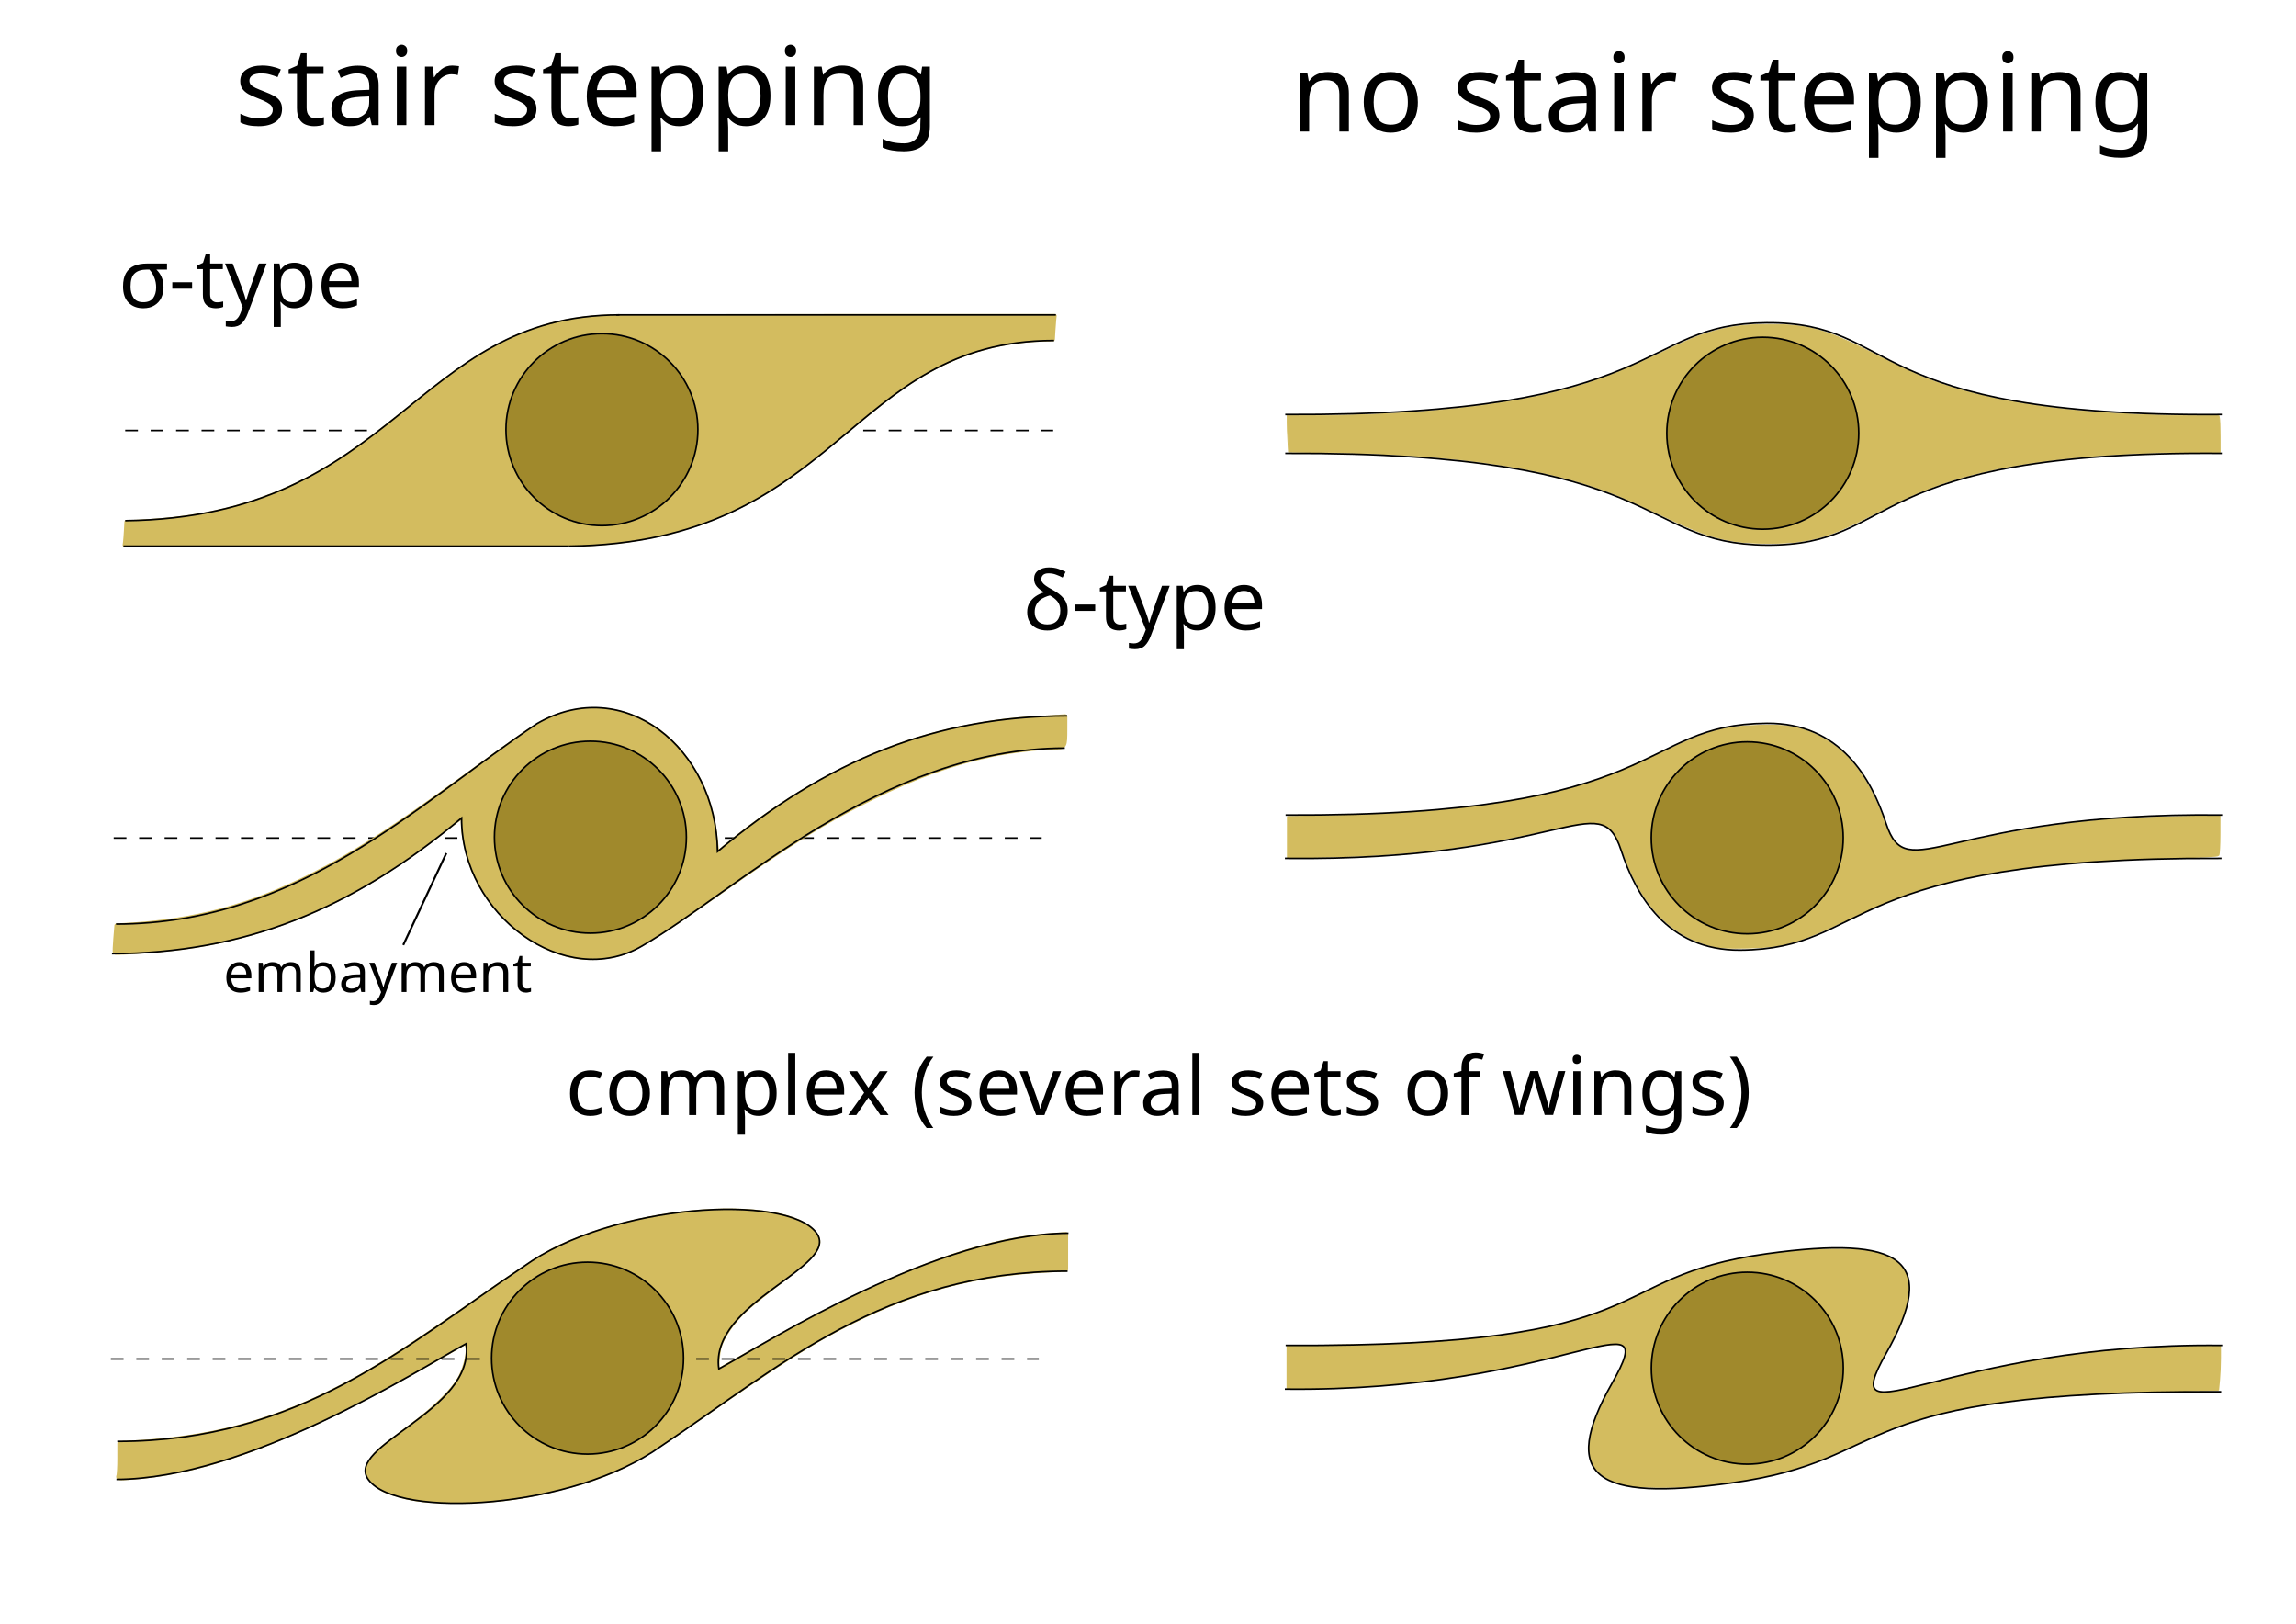
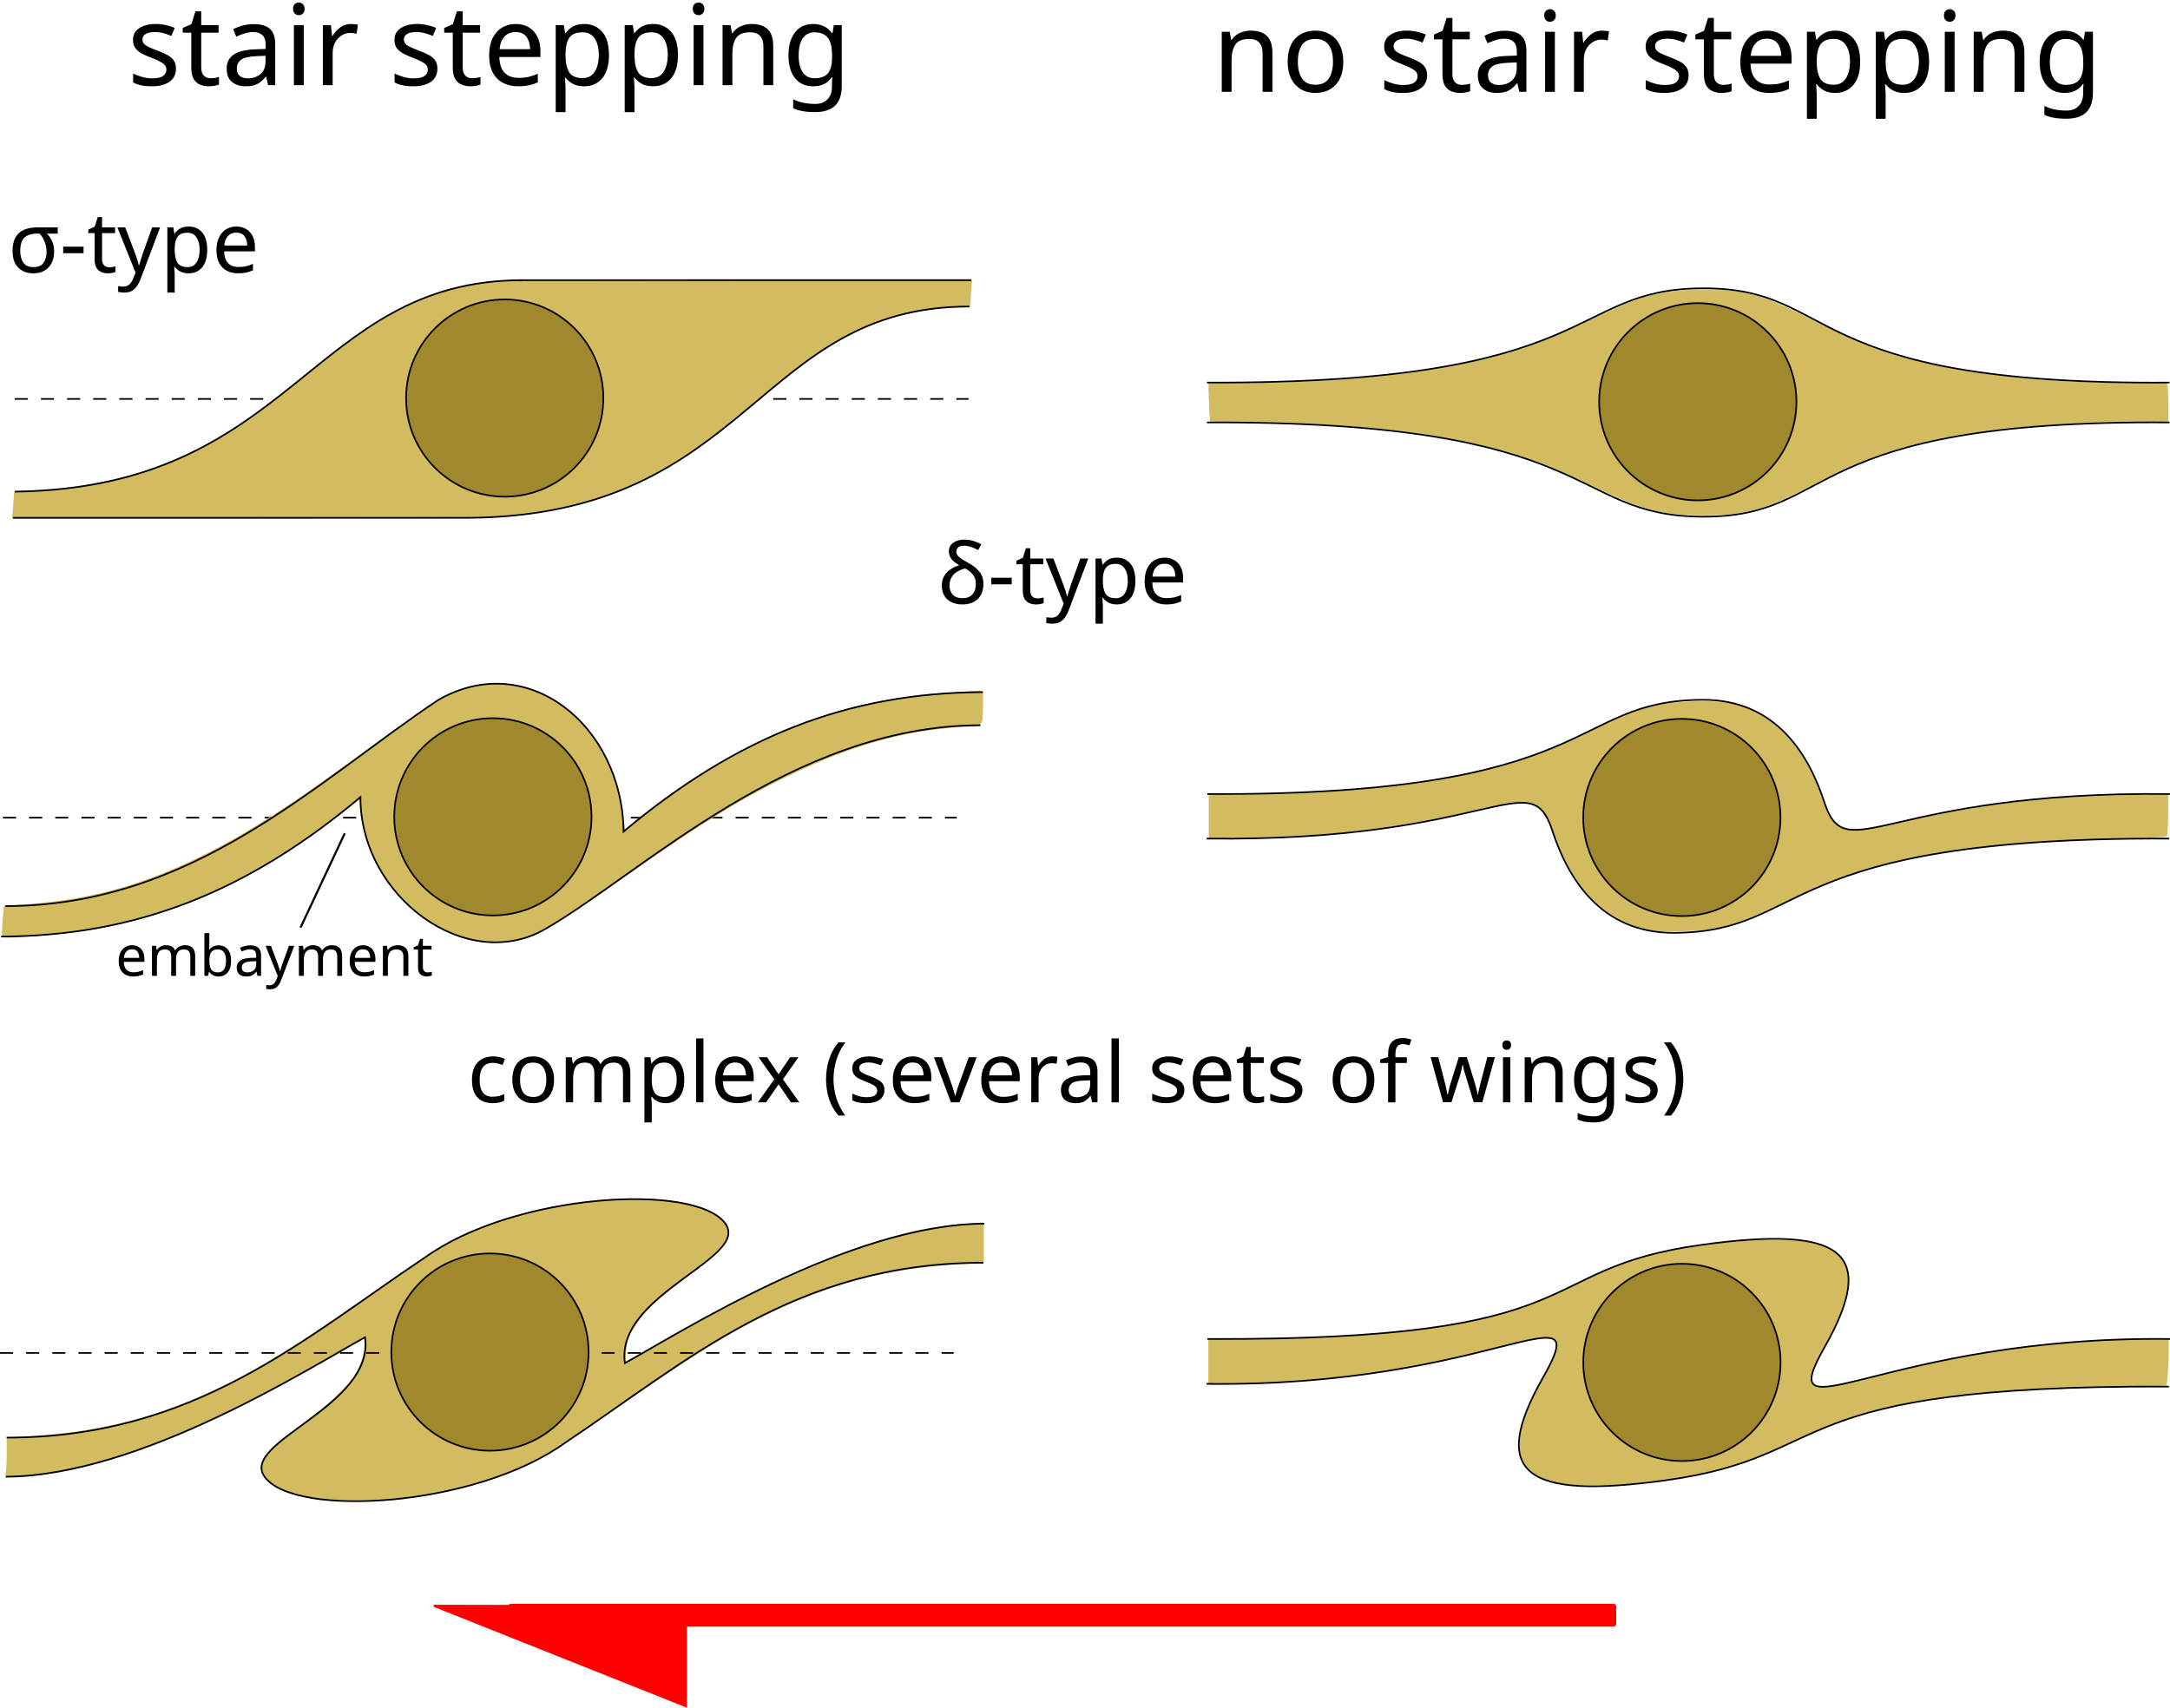
- <svg xmlns="http://www.w3.org/2000/svg" width="297mm" height="210mm" viewBox="0 0 297 210" version="1.1" id="svg21812">
+ <svg xmlns="http://www.w3.org/2000/svg" width="273.12mm" height="214.967mm" viewBox="0 0 273.12 214.967" version="1.1" id="svg21812">
  <defs id="defs21809" />
-   <g id="layer1" style="display:inline">
+   <g id="layer1" style="display:inline" transform="translate(-14.33754,-5.457271)">
    <g id="g42805" transform="translate(-0.3117972,12.17084)">
      <path style="display:inline;fill:none;stroke:#000000;stroke-width:0.206;stroke-linecap:butt;stroke-linejoin:miter;stroke-miterlimit:4;stroke-dasharray:1.646, 1.646;stroke-dashoffset:0;stroke-opacity:1" d="M 16.508,43.503 H 136.548" id="path24305" />
      <g id="g23093" transform="matrix(0.7778387,0,0,0.7778387,45.09013,4.026325)">
        <g id="g24270">
          <path style="display:inline;fill:#d3bc5f;stroke:#d3bc5f;stroke-width:2.255;stroke-linejoin:round;stroke-miterlimit:4;stroke-dasharray:none" d="m 51.753,282.651 c 0.142,-1.063 0.394,-4.336 0.561,-7.274 l 0.303,-5.342 1.423,-0.002 c 0.783,-10e-4 5.31,-0.209 10.06,-0.462 49.2,-2.62 87.892,-15.137 126.38,-40.884 11.619,-7.772 18.839,-13.247 42.278,-32.056 28.657,-22.996 41.765,-31.937 58.984,-40.233 19.732,-9.507 38.664,-14.232 61.978,-15.471 4.788,-0.254 64.699,-0.437 145.375,-0.444 l 137.23,-0.011 -0.266,2.387 c -0.146,1.313 -0.399,4.658 -0.561,7.434 l -0.295,5.047 -7.788,0.272 c -32.224,1.125 -60.53,11.159 -89.162,31.605 -8.158,5.826 -15.725,11.808 -30.876,24.412 -22.692,18.877 -32.562,26.566 -43.452,33.851 -35.887,24.005 -73.033,35.964 -119.982,38.627 -5.492,0.311 -57.294,0.475 -150.412,0.475 H 51.494 Z m 309.432,-9.673 c 22.3,-3.566 41.123,-19.202 48.588,-40.362 2.523,-7.151 3.385,-12.382 3.385,-20.543 0,-10.37 -1.515,-17.205 -5.884,-26.548 -7.564,-16.177 -22.837,-28.847 -39.982,-33.171 -6.282,-1.584 -10.758,-2.015 -18.089,-1.743 -12.389,0.461 -21.676,3.422 -31.731,10.116 -20.899,13.913 -31.153,38.621 -26.307,63.393 3.994,20.418 18.206,37.457 37.707,45.209 10.069,4.003 21.809,5.328 32.313,3.649 z" id="path23375" transform="matrix(0.2645833,0,0,0.2645833,-50.50201,-5.488483)" />
          <path style="display:inline;fill:none;stroke:#000000;stroke-width:0.265;stroke-linecap:butt;stroke-linejoin:miter;stroke-miterlimit:4;stroke-dasharray:none;stroke-opacity:1" d="M -36.742,65.757 C 8.569,65.158 10.979,31.534 45.45,31.534" id="path23252" />
          <path style="display:inline;fill:none;stroke:#000000;stroke-width:0.265;stroke-linecap:butt;stroke-linejoin:miter;stroke-miterlimit:4;stroke-dasharray:none;stroke-opacity:1" d="M 37.077,69.99 C 82.388,69.392 83.253,35.795 117.724,35.795" id="path23254" />
          <path style="display:inline;fill:none;stroke:#000000;stroke-width:0.265;stroke-linecap:butt;stroke-linejoin:miter;stroke-miterlimit:4;stroke-dasharray:none;stroke-opacity:1" d="m 44.921,31.534 h 73.104" id="path23256" />
          <path style="display:inline;fill:none;stroke:#000000;stroke-width:0.265;stroke-linecap:butt;stroke-linejoin:miter;stroke-miterlimit:4;stroke-dasharray:none;stroke-opacity:1" d="M 37.077,69.99 H -37.035" id="path23258" />
          <circle style="fill:#a0892c;stroke:#000000;stroke-width:0.265;stroke-linejoin:round;stroke-miterlimit:4;stroke-dasharray:none" id="path21895" cx="42.533" cy="50.613" r="15.96" />
        </g>
      </g>
    </g>
    <g id="g24420" transform="translate(48.26476,74.30183)" />
  </g>
-   <g id="layer4" style="display:inline">
+   <g id="layer4" style="display:inline" transform="translate(-14.33754,-5.457271)">
    <g id="g42813" transform="translate(-0.1859186)">
      <g id="g32501" transform="matrix(0.7778387,0,0,0.7778387,5.932628,11.11421)">
        <path style="fill:none;stroke:#000000;stroke-width:0.265;stroke-linecap:butt;stroke-linejoin:miter;stroke-miterlimit:4;stroke-dasharray:2.117, 2.117;stroke-dashoffset:0;stroke-opacity:1" d="M 11.519,125.053 H 165.845" id="path24406" />
        <path style="display:inline;fill:#d3bc5f;fill-opacity:1;stroke:#d3bc5f;stroke-width:2.983;stroke-linejoin:round;stroke-miterlimit:4;stroke-dasharray:none;stroke-dashoffset:0" d="m 336.096,547.323 c -27.906,-3.847 -55.088,-26.304 -66.581,-55.007 -3.354,-8.376 -6.269,-21.54 -6.286,-28.39 -0.006,-2.625 -0.319,-4.767 -0.694,-4.76 -0.375,0.008 -5.592,3.908 -11.592,8.667 -52.314,41.492 -103.564,64.769 -160.936,73.095 -12.206,1.771 -44.74,4.253 -45.521,3.472 -0.206,-0.206 -0.071,-4.027 0.3,-8.489 l 0.675,-8.114 4.091,-0.215 c 44.909,-2.36 79.552,-11.629 120.016,-32.113 25.552,-12.935 50.408,-29.001 94.103,-60.826 36.458,-26.554 45.464,-32.681 53.57,-36.451 29.472,-13.704 63.57,-4.44 84.398,22.929 11.789,15.491 17.63,30.696 20.089,52.293 l 1.054,9.262 5.455,-4.536 c 38.058,-31.648 81.505,-55.777 122.637,-68.107 21.228,-6.364 47.884,-11.172 67.843,-12.239 5.251,-0.281 12.513,-0.723 16.138,-0.982 l 6.592,-0.472 -0.012,7.539 c -0.019,11.66 -10e-4,11.63 -7.146,11.63 -8.15,0 -27.19,2.289 -38.557,4.635 -24.488,5.054 -47.939,13.482 -75.665,27.192 -29.615,14.644 -50.161,27.413 -97.317,60.483 -40.207,28.196 -51.861,35.258 -62.783,38.043 -7.217,1.84 -16.848,2.43 -23.873,1.461 z" id="path31641" transform="scale(0.2645833)" />
        <path style="display:inline;fill:none;stroke:#000000;stroke-width:0.265;stroke-linecap:butt;stroke-linejoin:miter;stroke-miterlimit:4;stroke-dasharray:none;stroke-opacity:1" d="m -37.035,69.99 c 21.84,-0.093 39.851,-7.221 58.14,-22.568 -0.04,16.181 17.285,28.777 30.025,21.278 15.407,-8.895 39.849,-32.905 70.295,-32.905" id="path24416" transform="translate(48.26476,74.30183)" />
        <circle style="display:inline;fill:#a0892c;stroke:#000000;stroke-width:0.265;stroke-linejoin:round;stroke-miterlimit:4;stroke-dasharray:none" id="circle24418" cx="42.533" cy="50.613" r="15.96" transform="translate(48.26476,74.30183)" />
        <path style="display:inline;fill:none;stroke:#000000;stroke-width:0.265;stroke-linecap:butt;stroke-linejoin:miter;stroke-miterlimit:4;stroke-dasharray:none;stroke-opacity:1" d="M 121.819,30.435 C 99.978,30.527 81.967,37.656 63.679,53.003 63.456,35.715 48.012,23.422 33.654,31.725 14.01,44.862 -5.913,65.06 -36.359,65.06" id="path27092" transform="translate(48.26476,74.30183)" />
      </g>
    </g>
    <g id="g42837" transform="translate(0.04196108)">
      <path style="display:inline;fill:#d3bc5f;fill-opacity:1;stroke:#d3bc5f;stroke-width:0.614;stroke-linejoin:round;stroke-miterlimit:4;stroke-dasharray:none;stroke-dashoffset:0" d="m 53.886,193.874 c -1.753,-0.272 -3.85,-0.913 -4.701,-1.436 -0.893,-0.549 -1.744,-1.605 -1.744,-2.166 0,-0.744 0.798,-1.953 1.907,-2.89 0.546,-0.462 2.172,-1.711 3.613,-2.776 3.348,-2.476 5.8,-4.906 6.611,-6.553 0.709,-1.439 1.097,-3.261 0.852,-3.995 l -0.169,-0.507 -4.302,2.454 c -17.479,9.969 -28.711,14.31 -38.996,15.071 -1.62,0.12 -1.751,0.104 -1.637,-0.192 0.068,-0.177 0.124,-1.191 0.124,-2.253 v -1.931 l 2.199,-0.125 c 9.305,-0.53 16.69,-2.419 24.757,-6.332 4.965,-2.408 9.19,-5.031 18.139,-11.26 9.664,-6.726 10.548,-7.263 14.492,-8.806 9.523,-3.724 22.47,-4.705 28.235,-2.14 1.161,0.517 2.311,1.555 2.457,2.219 0.278,1.265 -0.727,2.384 -5.086,5.665 -1.79,1.347 -3.828,3.007 -4.531,3.689 -1.484,1.441 -2.709,3.25 -3.105,4.582 -0.255,0.859 -0.394,3.114 -0.192,3.114 0.047,0 2.131,-1.166 4.631,-2.592 17.176,-9.794 28.788,-14.294 38.528,-14.932 l 1.85,-0.121 v 2.246 2.246 l -2.573,0.133 c -9.214,0.475 -16.766,2.478 -25.173,6.676 -5.158,2.576 -8.935,4.971 -20.437,12.963 -5.869,4.078 -8.293,5.501 -11.496,6.754 -3.72,1.454 -8.719,2.66 -13.214,3.185 -2.901,0.339 -8.891,0.346 -11.04,0.012 z" id="path34318" />
      <path style="display:inline;fill:none;stroke:#000000;stroke-width:0.206;stroke-linecap:butt;stroke-linejoin:miter;stroke-miterlimit:4;stroke-dasharray:1.646, 1.646;stroke-dashoffset:0;stroke-opacity:1" d="M 14.296,175.762 H 134.336" id="path32562" />
      <g id="g32572" transform="matrix(0.7778387,0,0,0.7778387,5.335527,78.491)">
        <circle style="display:inline;fill:#a0892c;stroke:#000000;stroke-width:0.265;stroke-linejoin:round;stroke-miterlimit:4;stroke-dasharray:none" id="circle32568" cx="42.533" cy="50.613" r="15.96" transform="translate(48.26476,74.30183)" />
        <path style="display:inline;fill:none;stroke:#000000;stroke-width:0.265;stroke-linecap:butt;stroke-linejoin:miter;stroke-miterlimit:4;stroke-dasharray:none;stroke-opacity:1" d="m 12.449,145.08 c 21.84,-0.093 49.588,-17.892 58.14,-22.568 1.6,11.237 -20.45,16.956 -16.216,22.637 4.909,6.586 34.07,4.904 48.639,-5.588 19.644,-13.137 37.169,-29.105 67.615,-29.105" id="path33616" />
        <path style="display:inline;fill:none;stroke:#000000;stroke-width:0.265;stroke-linecap:butt;stroke-linejoin:miter;stroke-miterlimit:4;stroke-dasharray:none;stroke-opacity:1" d="m 170.77,104.135 c -21.84,0.093 -49.588,17.892 -58.14,22.568 -1.6,-11.237 20.45,-16.956 16.216,-22.637 -4.909,-6.586 -34.07,-4.904 -48.639,5.588 -19.644,13.137 -37.169,29.105 -67.615,29.105" id="path33911" />
      </g>
    </g>
    <g id="g42794" transform="translate(0.9339146,12.17084)">
      <path style="display:inline;fill:#d3bc5f;fill-opacity:1;stroke:#d3bc5f;stroke-width:0.115;stroke-linejoin:round;stroke-miterlimit:4;stroke-dasharray:none;stroke-dashoffset:0" d="m 223.793,57.892 c -3.001,-0.405 -4.802,-1.034 -9.99,-3.49 -2.11,-0.999 -4.581,-2.116 -5.491,-2.483 -8.796,-3.545 -20.503,-5.304 -36.929,-5.546 l -5.637,-0.083 -0.085,-1.468 c -0.046,-0.808 -0.085,-1.87 -0.085,-2.361 l -6.1e-4,-0.893 3.672,-8.56e-4 c 11.87,-0.003 23.194,-1.114 31.102,-3.053 4.537,-1.112 7.727,-2.297 13.322,-4.95 3.999,-1.896 4.592,-2.15 6.285,-2.686 2.492,-0.789 4.644,-1.086 7.873,-1.086 5.199,0 7.336,0.588 13.501,3.715 4.233,2.147 6.258,3.057 8.662,3.891 7.829,2.719 19.05,4.164 32.368,4.169 l 3.722,0.002 0.08,0.298 c 0.044,0.164 0.081,1.235 0.082,2.382 l 0.002,2.084 -3.804,0.002 c -11.473,0.004 -22.128,1.157 -29.209,3.161 -4.099,1.16 -6.584,2.181 -11.766,4.835 -4.849,2.484 -6.555,3.109 -9.751,3.574 -1.765,0.257 -5.984,0.252 -7.922,-0.01 z" id="path38767" />
      <circle style="display:inline;fill:#a0892c;stroke:#000000;stroke-width:0.206;stroke-linejoin:round;stroke-miterlimit:4;stroke-dasharray:none" id="circle35051" cx="227.091" cy="43.86" r="12.414" />
      <path style="fill:none;stroke:#000000;stroke-width:0.206px;stroke-linecap:butt;stroke-linejoin:miter;stroke-opacity:1" d="m 165.319,41.442 c 49.899,0.206 45.214,-11.751 62.277,-11.863 17.431,-0.114 11.809,12.222 58.875,11.863" id="path35090" />
      <path style="fill:none;stroke:#000000;stroke-width:0.206px;stroke-linecap:butt;stroke-linejoin:miter;stroke-opacity:1" d="m 165.319,46.462 c 49.899,-0.206 45.214,11.751 62.277,11.863 17.431,0.114 11.809,-12.222 58.875,-11.863" id="path38681" />
    </g>
    <g id="g42820" transform="translate(-1.473885)">
      <path style="display:inline;fill:#d3bc5f;fill-opacity:1;stroke:#d3bc5f;stroke-width:0.254;stroke-linejoin:round;stroke-miterlimit:4;stroke-dasharray:none;stroke-dashoffset:0" d="m 223.177,122.372 c -5.355,-1.24 -9.117,-5.037 -11.507,-11.617 -0.835,-2.297 -1.178,-2.932 -1.95,-3.611 -1.271,-1.116 -2.549,-1.06 -9.184,0.402 -9.861,2.173 -16.735,2.99 -27.24,3.239 l -5.225,0.124 v -2.62 -2.62 l 5.878,-0.126 c 10.66,-0.228 17.94,-0.869 24.851,-2.188 6.701,-1.279 10.66,-2.6 17.127,-5.714 6.394,-3.079 8.259,-3.62 12.983,-3.77 3.5,-0.111 5.12,0.13 7.204,1.071 4.142,1.871 6.909,5.344 9.075,11.393 0.72,2.01 1.649,3.234 2.723,3.588 1.06,0.35 2.894,0.118 8.011,-1.012 10.04,-2.217 16.724,-3.017 27.085,-3.242 l 5.567,-0.121 -0.003,2.415 c -0.002,1.328 -0.065,2.508 -0.14,2.622 -0.093,0.139 -2.094,0.244 -6.125,0.322 -13.454,0.259 -22.954,1.389 -31.02,3.689 -3.385,0.965 -5.788,1.909 -10.333,4.059 -7.01,3.316 -8.632,3.785 -13.473,3.9 -2.288,0.054 -3.496,0.003 -4.304,-0.184 z" id="path40058" />
      <circle style="display:inline;fill:#a0892c;stroke:#000000;stroke-width:0.206;stroke-linejoin:round;stroke-miterlimit:4;stroke-dasharray:none" id="circle39245" cx="227.492" cy="108.359" r="12.414" />
      <path style="fill:none;stroke:#000000;stroke-width:0.206px;stroke-linecap:butt;stroke-linejoin:miter;stroke-opacity:1" d="m 167.77,105.409 c 49.899,0.206 45.214,-11.751 62.277,-11.863 9.471,-0.062 13.497,7.152 15.388,12.918 2.797,8.529 7.499,-1.471 43.487,-1.055" id="path39249" />
      <path style="fill:none;stroke:#000000;stroke-width:0.206px;stroke-linecap:butt;stroke-linejoin:miter;stroke-opacity:1" d="m 288.836,111.017 c -49.899,-0.206 -45.214,11.751 -62.277,11.863 -9.471,0.062 -13.497,-7.152 -15.388,-12.918 -2.797,-8.529 -7.499,1.471 -43.487,1.055" id="path39736" />
    </g>
    <g id="g42827" transform="translate(1.465115)">
      <path style="display:inline;fill:#d3bc5f;fill-opacity:1;stroke:#d3bc5f;stroke-width:0.37;stroke-linejoin:round;stroke-miterlimit:4;stroke-dasharray:none;stroke-dashoffset:0" d="m 209.364,192.07 c -2.571,-0.429 -4.497,-1.747 -4.94,-3.381 -0.526,-1.937 0.128,-4.501 2.138,-8.39 2.12,-4.1 2.233,-4.357 2.322,-5.268 0.074,-0.762 0.031,-0.899 -0.345,-1.1 -0.705,-0.377 -2.969,-0.093 -6.725,0.845 -9.373,2.341 -15.183,3.391 -22.735,4.111 -2.574,0.245 -10.695,0.654 -13.145,0.661 l -0.795,0.002 v -2.686 -2.686 l 7.719,-0.115 c 13.738,-0.205 22.479,-1.163 29.611,-3.243 2.59,-0.755 4.606,-1.571 9.129,-3.691 6.878,-3.225 9.835,-4.071 17.816,-5.102 3.527,-0.455 9.873,-0.463 11.508,-0.013 3.494,0.961 4.781,2.666 4.297,5.694 -0.299,1.869 -0.834,3.238 -2.661,6.805 -1.273,2.485 -1.708,3.523 -1.776,4.239 -0.081,0.84 -0.043,0.974 0.329,1.173 0.947,0.507 2.202,0.316 9.261,-1.408 7.917,-1.933 14.584,-3.102 21.297,-3.735 2.938,-0.277 10.153,-0.646 12.805,-0.655 l 1.169,-0.004 -0.002,1.544 c 0,0.849 -0.054,2.103 -0.119,2.786 l -0.117,1.242 -5.542,0.122 c -13.209,0.29 -20.597,0.898 -27.435,2.259 -5.301,1.055 -7.864,1.934 -15.157,5.199 -6.405,2.868 -10.877,4.012 -18.778,4.804 -2.27,0.228 -7.743,0.221 -9.131,-0.011 z" id="path41783" />
      <circle style="display:inline;fill:#a0892c;stroke:#000000;stroke-width:0.206;stroke-linejoin:round;stroke-miterlimit:4;stroke-dasharray:none" id="circle40386" cx="224.562" cy="176.955" r="12.414" />
      <path style="fill:none;stroke:#000000;stroke-width:0.206px;stroke-linecap:butt;stroke-linejoin:miter;stroke-opacity:1" d="m 164.839,174.006 c 49.899,0.206 40.041,-8.806 62.277,-11.863 17.515,-2.407 22.284,0.772 15.388,12.918 -6.783,11.945 7.499,-1.471 43.487,-1.055" id="path40388" />
      <path style="fill:none;stroke:#000000;stroke-width:0.206px;stroke-linecap:butt;stroke-linejoin:miter;stroke-opacity:1" d="m 285.855,179.998 c -49.899,-0.206 -41.164,8.75 -63.401,11.806 -17.515,2.407 -22.284,-0.772 -15.388,-12.918 6.783,-11.945 -6.341,1.187 -42.33,0.771" id="path41564" />
    </g>
    <text xml:space="preserve" style="font-style:normal;font-weight:normal;font-size:14.111px;line-height:1.25;font-family:sans-serif;letter-spacing:0px;word-spacing:0px;fill:#000000;fill-opacity:1;stroke:none;stroke-width:0.265" x="30.361" y="16.178" id="text44205">
      <tspan id="tspan44203" style="font-size:14.111px;stroke-width:0.265" x="30.361" y="16.178">stair stepping</tspan>
    </text>
    <text xml:space="preserve" style="font-style:normal;font-weight:normal;font-size:14.111px;line-height:1.25;font-family:sans-serif;letter-spacing:0px;word-spacing:0px;fill:#000000;fill-opacity:1;stroke:none;stroke-width:0.265" x="166.907" y="17.016" id="text47775">
      <tspan id="tspan47773" style="font-size:14.111px;stroke-width:0.265" x="166.907" y="17.016">no stair stepping</tspan>
    </text>
    <text xml:space="preserve" style="font-style:normal;font-weight:normal;font-size:10.583px;line-height:1.25;font-family:sans-serif;letter-spacing:0px;word-spacing:0px;fill:#000000;fill-opacity:1;stroke:none;stroke-width:0.265" x="15.341" y="39.756" id="text54943">
      <tspan id="tspan54941" style="stroke-width:0.265" x="15.341" y="39.756">σ-type</tspan>
    </text>
    <text xml:space="preserve" style="font-style:normal;font-weight:normal;font-size:10.583px;line-height:1.25;font-family:sans-serif;letter-spacing:0px;word-spacing:0px;fill:#000000;fill-opacity:1;stroke:none;stroke-width:0.265" x="132.297" y="81.436" id="text60833">
      <tspan style="stroke-width:0.265" x="132.297" y="81.436" rotate="0 0 0 0 0" id="tspan87651">δ-type</tspan>
    </text>
    <text xml:space="preserve" style="font-style:normal;font-weight:normal;font-size:10.583px;line-height:1.25;font-family:sans-serif;letter-spacing:0px;word-spacing:0px;fill:#000000;fill-opacity:1;stroke:none;stroke-width:0.265" x="73.159" y="144.214" id="text95576">
      <tspan style="stroke-width:0.265" x="73.159" y="144.214" id="tspan95574">complex (several sets of wings)</tspan>
    </text>
    <text xml:space="preserve" style="font-style:normal;font-weight:normal;font-size:7.056px;line-height:1.25;font-family:sans-serif;letter-spacing:0px;word-spacing:0px;fill:#000000;fill-opacity:1;stroke:none;stroke-width:0.265" x="28.889" y="128.297" id="text97022">
      <tspan style="font-size:7.056px;stroke-width:0.265" x="28.889" y="128.297" id="tspan97020">embayment</tspan>
    </text>
    <path style="fill:none;stroke:#000000;stroke-width:0.265px;stroke-linecap:butt;stroke-linejoin:miter;stroke-opacity:1" d="m 52.16,122.225 5.574,-11.881" id="path100041" />
+     <g id="g4824">
+       <rect style="fill:#ff0000;stroke:#ff0000;stroke-width:0.348;stroke-linecap:square;stroke-linejoin:round" id="rect897" width="139.111" height="2.519" x="78.469" y="207.517" ry="0.164" />
+       <path style="fill:#ff0000;stroke:#ff0000;stroke-width:0.265px;stroke-linecap:butt;stroke-linejoin:miter;stroke-opacity:1" d="m 68.953,207.592 31.715,12.637 v -12.569 z" id="path1034" />
+     </g>
  </g>
</svg>
